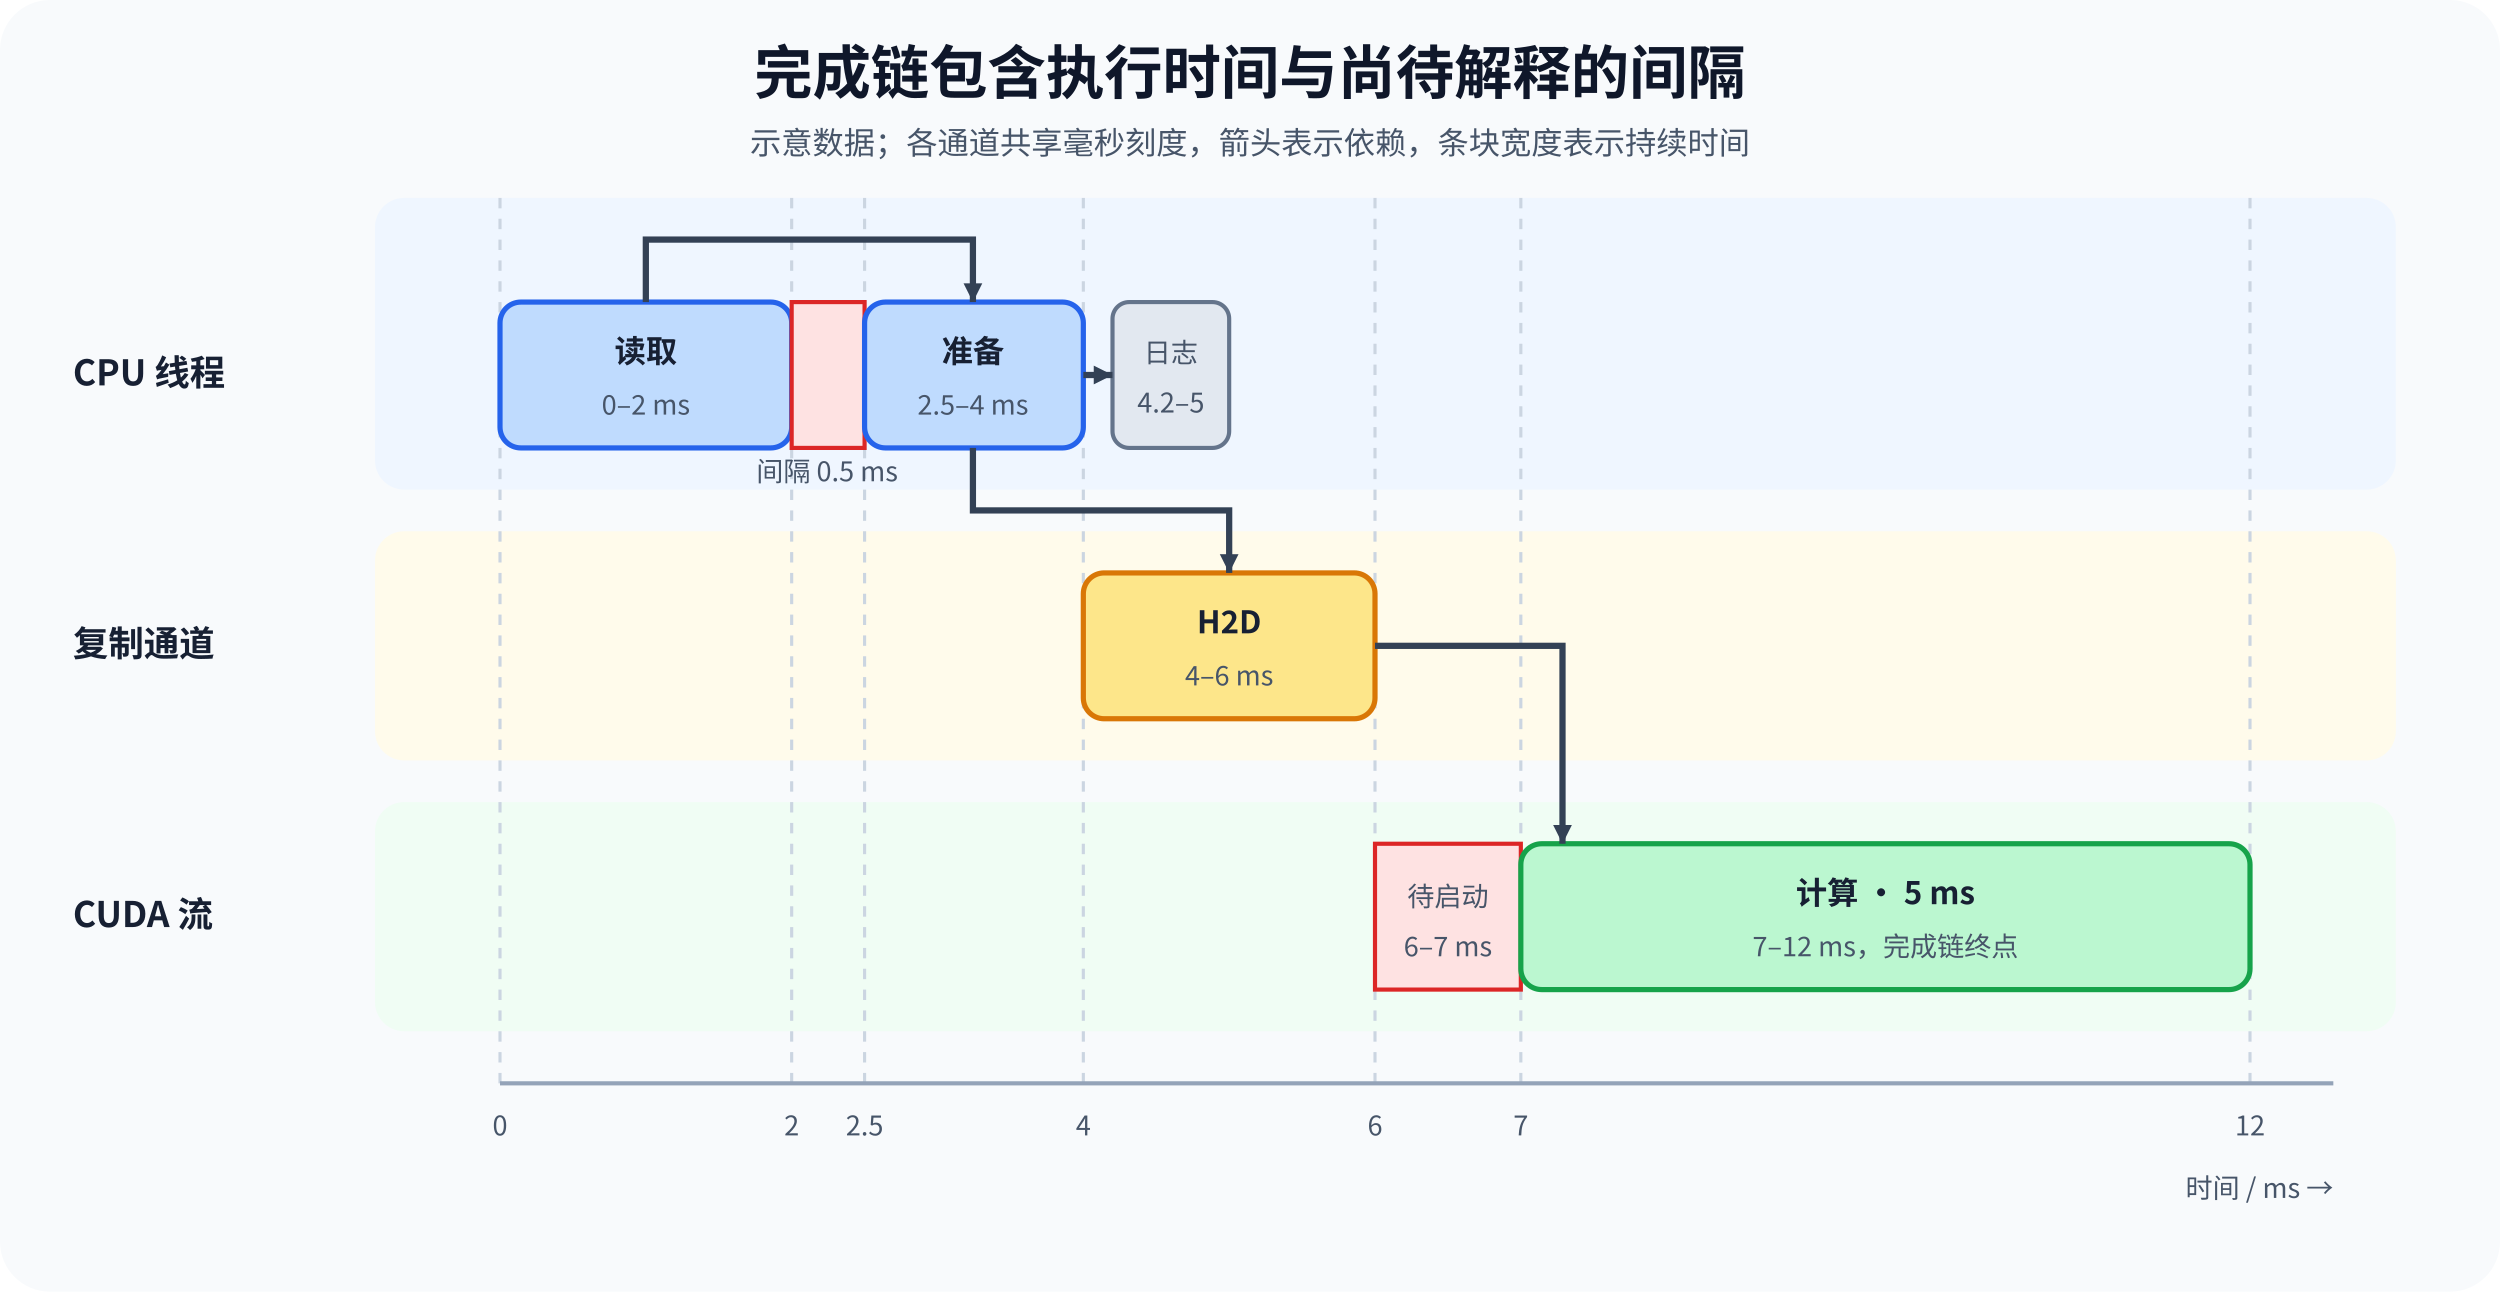
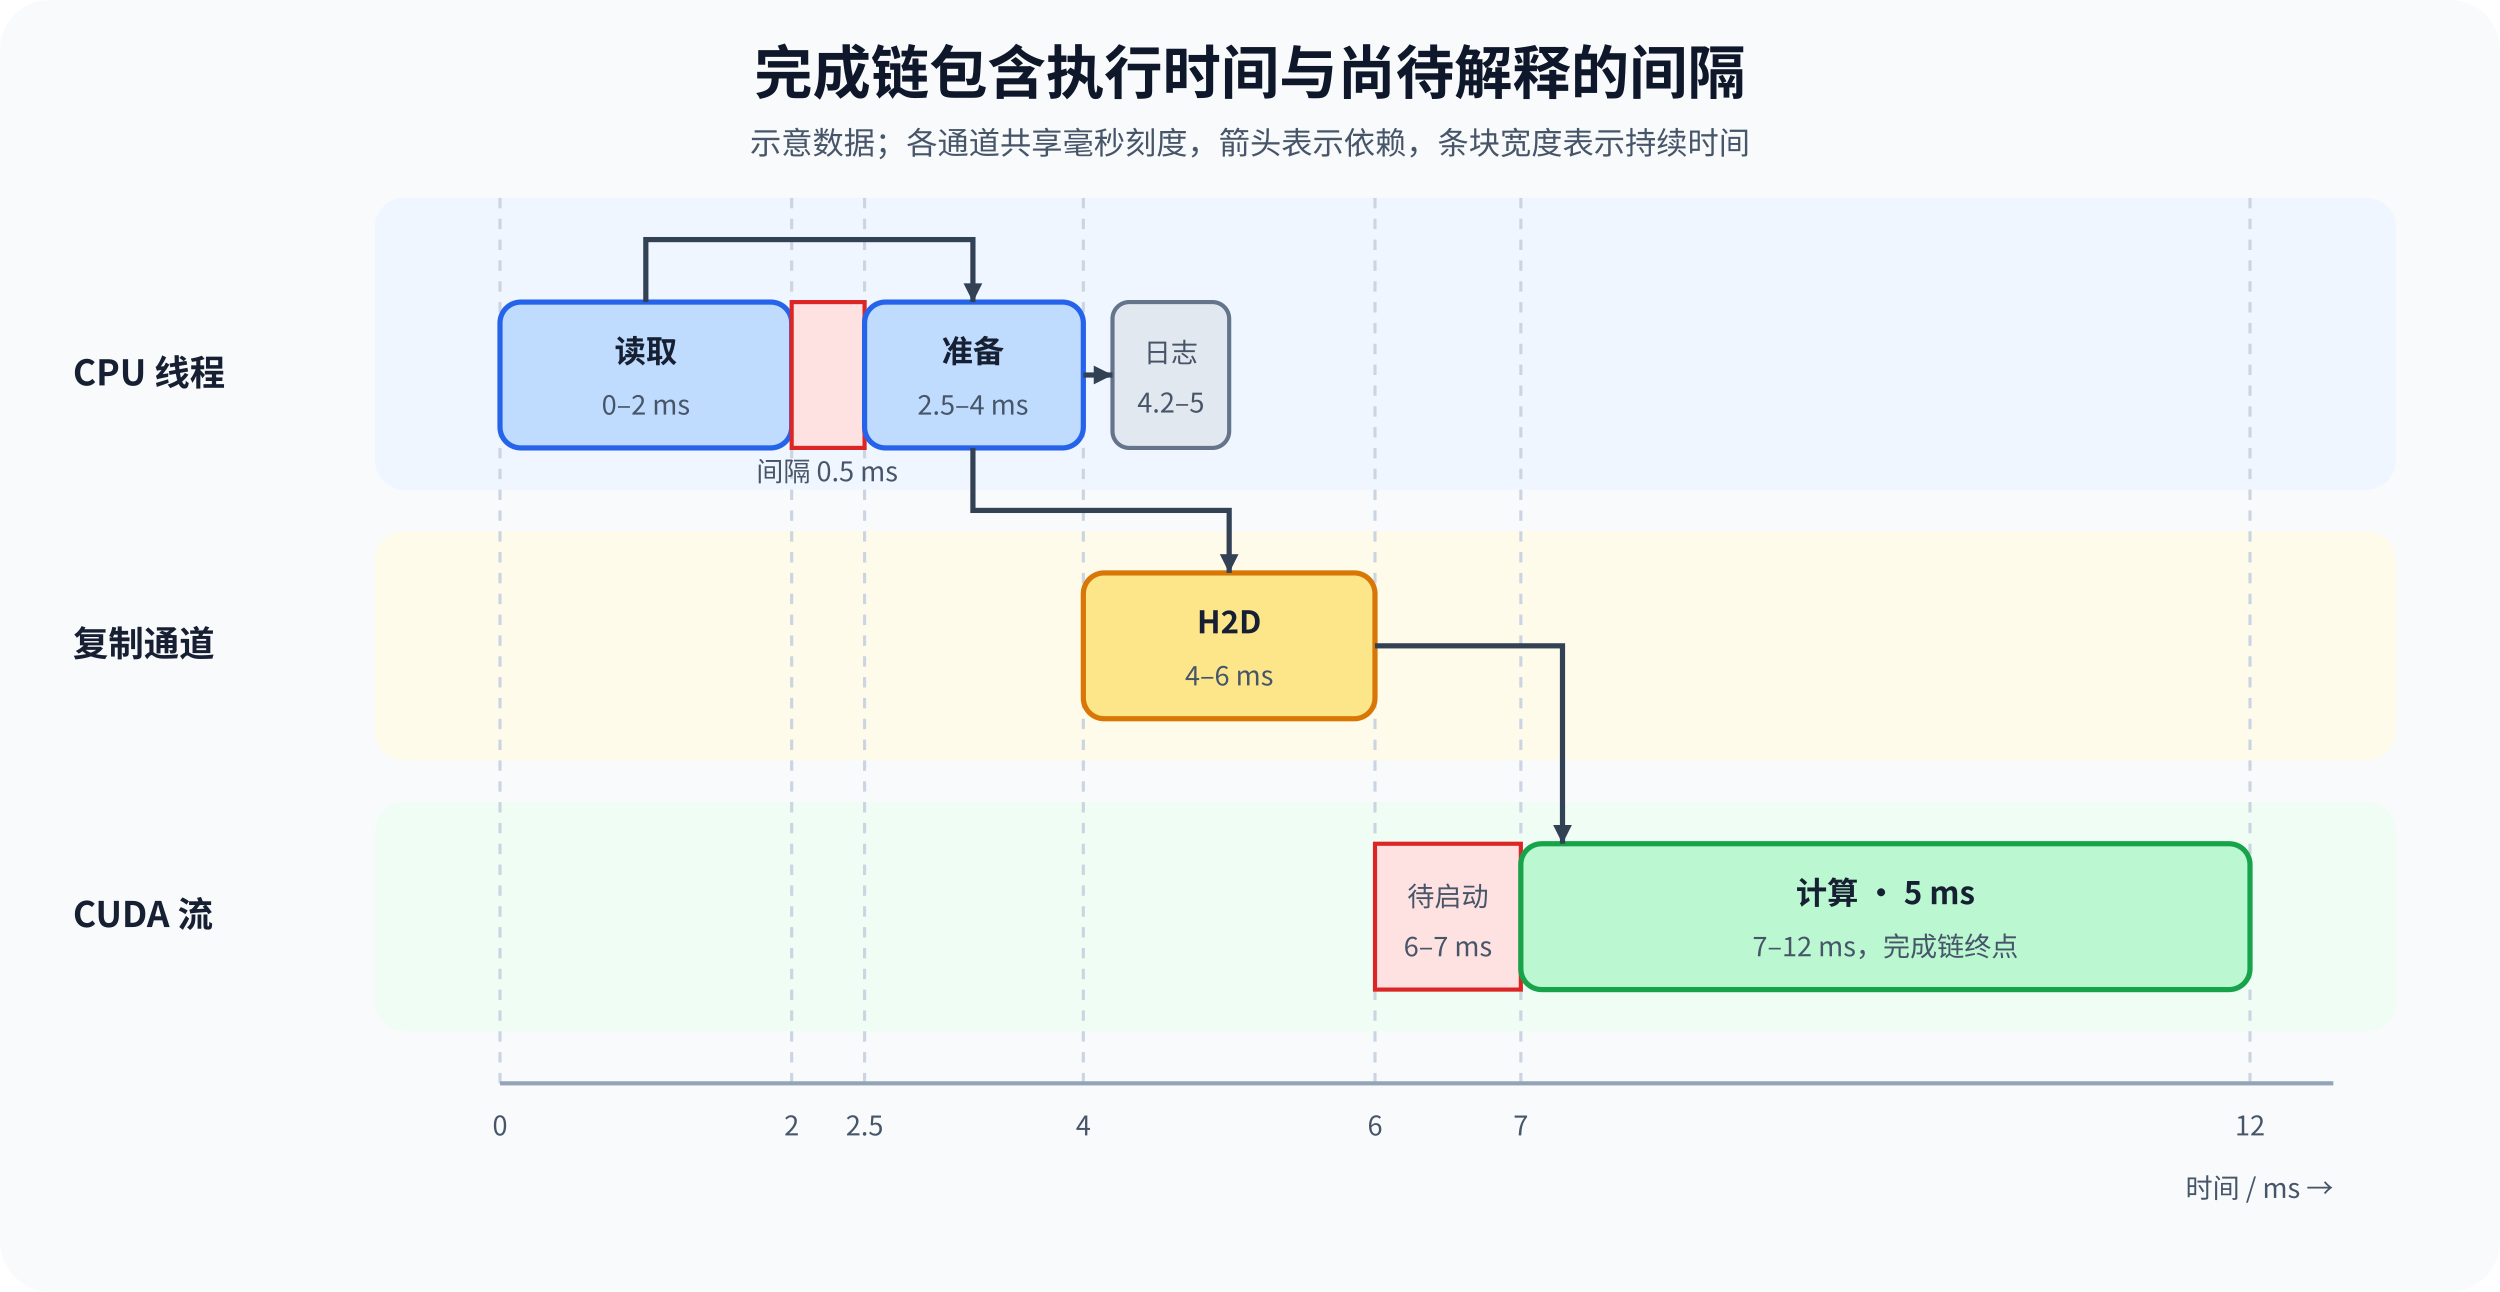
<svg xmlns="http://www.w3.org/2000/svg" width="1200" height="620" viewBox="0 0 1200 620" role="img" aria-labelledby="title desc">
  <defs>
    <marker id="arrow" markerWidth="9" markerHeight="9" refX="9" refY="4.5" orient="auto" markerUnits="userSpaceOnUse">
      <path d="M0 0L9 4.5L0 9Z" fill="#334155" />
    </marker>
    <style>
      .title{font-family:"Noto Sans CJK SC",sans-serif;font-size:28px;font-weight:700;fill:#0f172a}.subtitle{font-family:"Noto Sans CJK SC",sans-serif;font-size:15px;fill:#475569}
      .lane{font-family:"Noto Sans CJK SC",sans-serif;font-size:17px;font-weight:700;fill:#172033}.label{font-family:"Noto Sans CJK SC",sans-serif;font-size:15px;font-weight:700;fill:#172033}.small{font-family:"Noto Sans CJK SC",sans-serif;font-size:13px;fill:#475569}
-       .dep{fill:none;stroke:#334155;stroke-width:3;marker-end:url(#arrow)}.tick{stroke:#cbd5e1;stroke-width:1.5;stroke-dasharray:5 5}
+       .dep{fill:none;stroke:#334155;stroke-width:2.5;marker-end:url(#arrow)}.tick{stroke:#cbd5e1;stroke-width:1.5;stroke-dasharray:5 5}
    </style>
  </defs>
  <rect width="1200" height="620" rx="24" fill="#f8fafc" />
  <text x="600" y="45" text-anchor="middle" class="title">完成链包含执行时间与尚待解释的间隔</text>
  <text x="600" y="74" text-anchor="middle" class="subtitle">示意数据；各通道共享毫秒刻度，箭头表示依赖，条块宽度表示持续时间</text>
  <rect x="180" y="95" width="970" height="140" rx="14" fill="#eff6ff" />
  <rect x="180" y="255" width="970" height="110" rx="14" fill="#fffbeb" />
  <rect x="180" y="385" width="970" height="110" rx="14" fill="#f0fdf4" />
  <text x="35" y="185" class="lane">CPU 线程</text>
  <text x="35" y="315" class="lane">复制通道</text>
  <text x="35" y="445" class="lane">CUDA 流</text>
  <g class="tick">
    <line x1="240" y1="95" x2="240" y2="520" />
    <line x1="380" y1="95" x2="380" y2="520" />
    <line x1="415" y1="95" x2="415" y2="520" />
    <line x1="520" y1="95" x2="520" y2="520" />
    <line x1="660" y1="95" x2="660" y2="520" />
    <line x1="730" y1="95" x2="730" y2="520" />
    <line x1="1080" y1="95" x2="1080" y2="520" />
  </g>
  <rect id="load" x="240" y="145" width="140" height="70" rx="10" fill="#bfdbfe" stroke="#2563eb" stroke-width="2.5" />
  <text x="310" y="174" text-anchor="middle" class="label">读取</text>
  <text x="310" y="199" text-anchor="middle" class="small">0–2 ms</text>
  <rect x="380" y="145" width="35" height="70" fill="#fee2e2" stroke="#dc2626" stroke-width="2" />
  <text x="397" y="231" text-anchor="middle" class="small">间隔 0.5 ms</text>
  <rect id="prepare" x="415" y="145" width="105" height="70" rx="10" fill="#bfdbfe" stroke="#2563eb" stroke-width="2.5" />
  <text x="467" y="174" text-anchor="middle" class="label">准备</text>
  <text x="467" y="199" text-anchor="middle" class="small">2.5–4 ms</text>
  <rect id="log" x="534" y="145" width="56" height="70" rx="8" fill="#e2e8f0" stroke="#64748b" stroke-width="2" />
  <text x="562" y="174" text-anchor="middle" class="small">日志</text>
  <text x="562" y="198" text-anchor="middle" class="small">4.2–5</text>
  <rect id="copy" x="520" y="275" width="140" height="70" rx="10" fill="#fde68a" stroke="#d97706" stroke-width="2.5" />
  <text x="590" y="304" text-anchor="middle" class="label">H2D</text>
  <text x="590" y="329" text-anchor="middle" class="small">4–6 ms</text>
  <rect x="660" y="405" width="70" height="70" fill="#fee2e2" stroke="#dc2626" stroke-width="2" />
  <text x="695" y="435" text-anchor="middle" class="small">待启动</text>
  <text x="695" y="459" text-anchor="middle" class="small">6–7 ms</text>
  <rect id="compute" x="730" y="405" width="350" height="70" rx="10" fill="#bbf7d0" stroke="#16a34a" stroke-width="2.5" />
  <text x="905" y="434" text-anchor="middle" class="label">计算 · 5 ms</text>
  <text x="905" y="459" text-anchor="middle" class="small">7–12 ms，完成链终点</text>
  <path d="M310 145V115H467V145" class="dep" data-source="load" data-target="prepare" marker-end="url(#arrow)" />
  <path d="M520 180H534" class="dep" data-source="prepare" data-target="log" marker-end="url(#arrow)" />
  <path d="M467 215V245H590V275" class="dep" data-source="prepare" data-target="copy" marker-end="url(#arrow)" />
  <path d="M660 310H750V405" class="dep" data-source="copy" data-target="compute" marker-end="url(#arrow)" />
  <line x1="240" y1="520" x2="1120" y2="520" stroke="#94a3b8" stroke-width="2" />
  <g text-anchor="middle" class="small">
    <text x="240" y="545">0</text>
    <text x="380" y="545">2</text>
    <text x="415" y="545">2.5</text>
    <text x="520" y="545">4</text>
    <text x="660" y="545">6</text>
    <text x="730" y="545">7</text>
    <text x="1080" y="545">12</text>
  </g>
  <text x="1120" y="575" text-anchor="end" class="small">时间 / ms →</text>
</svg>
